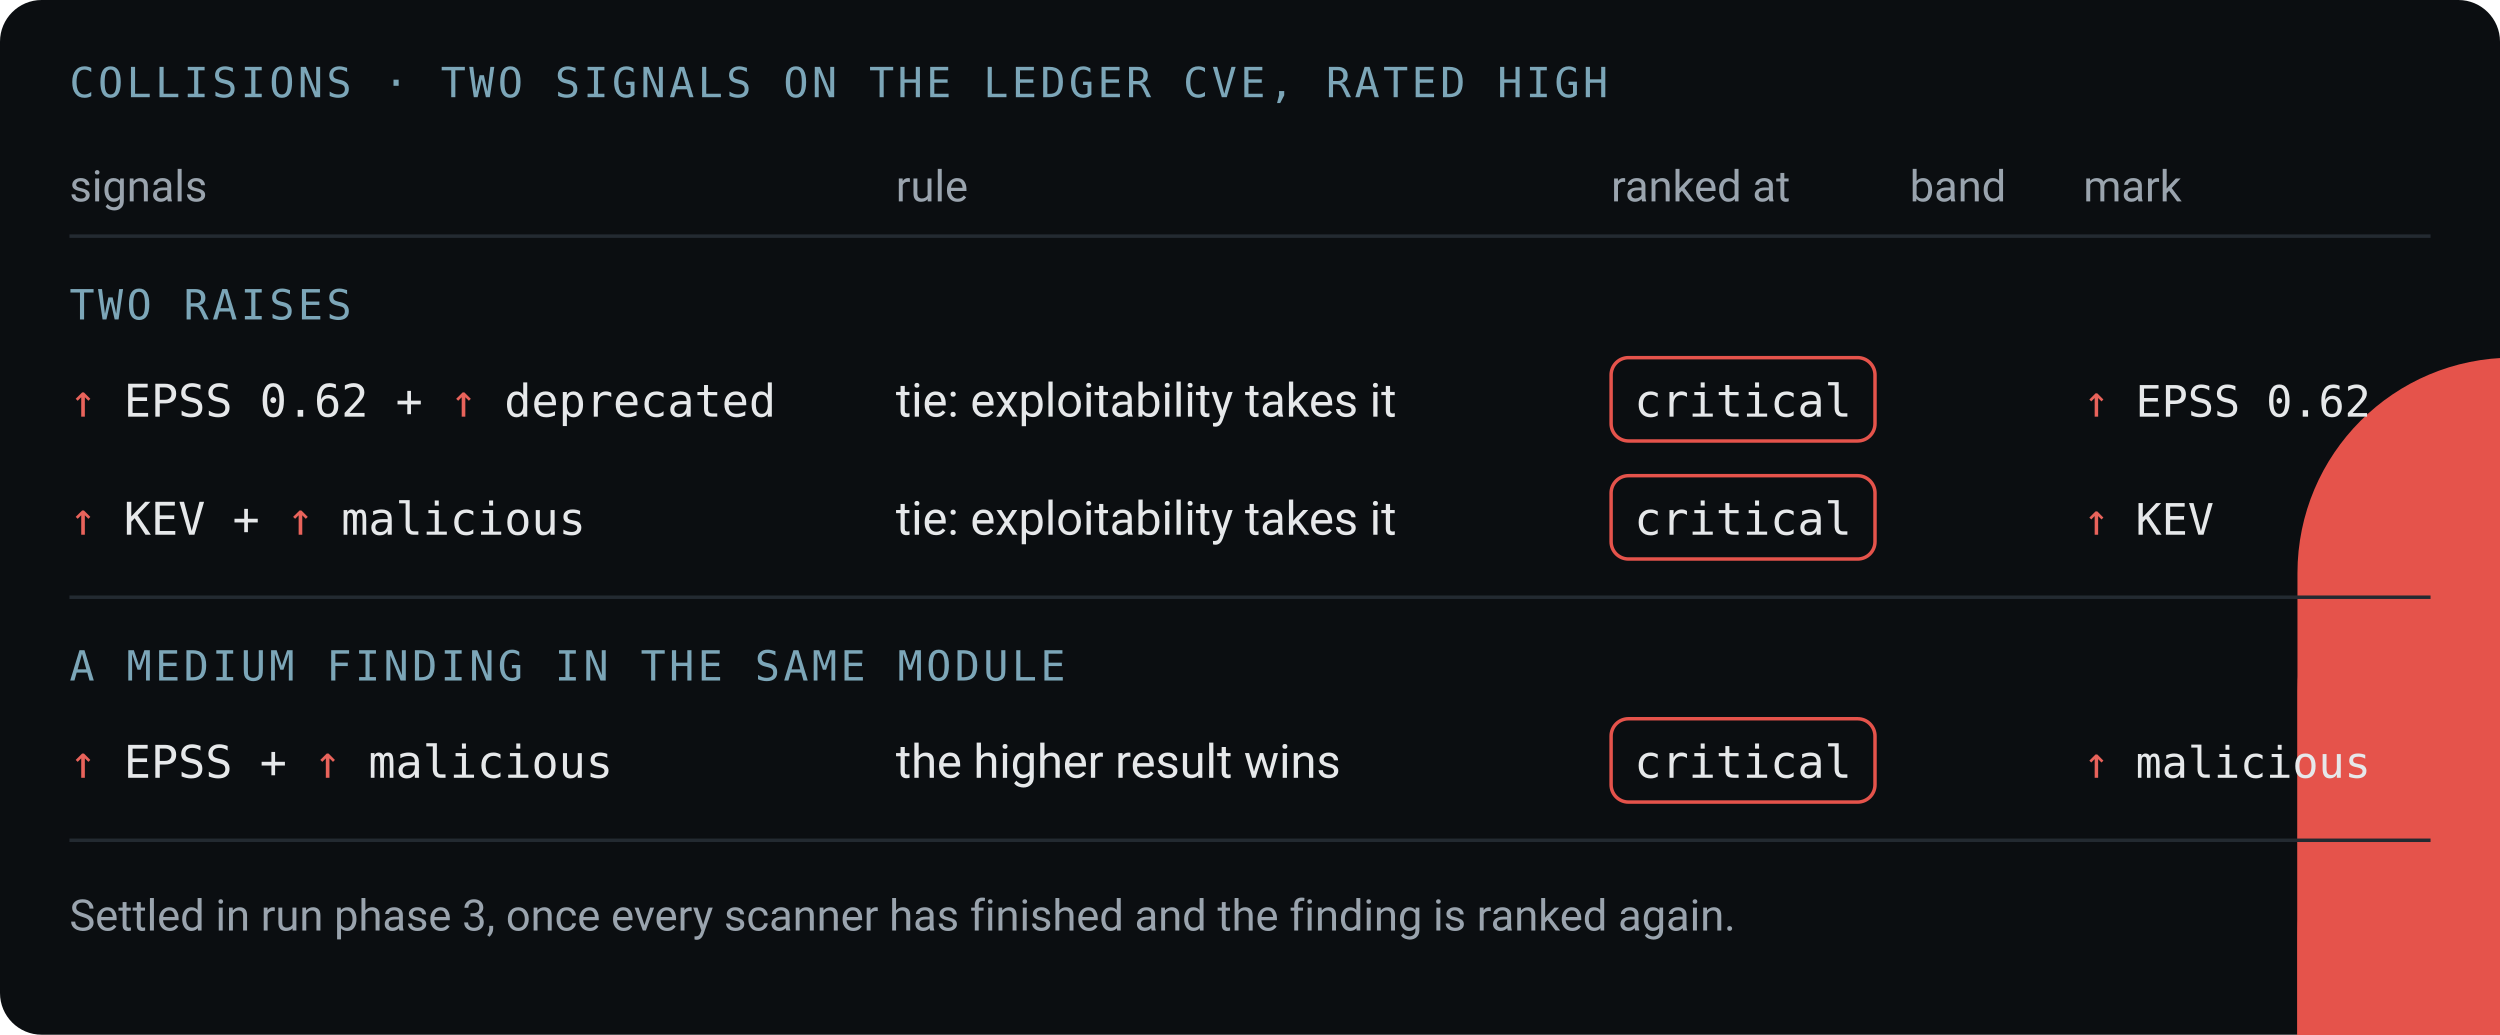
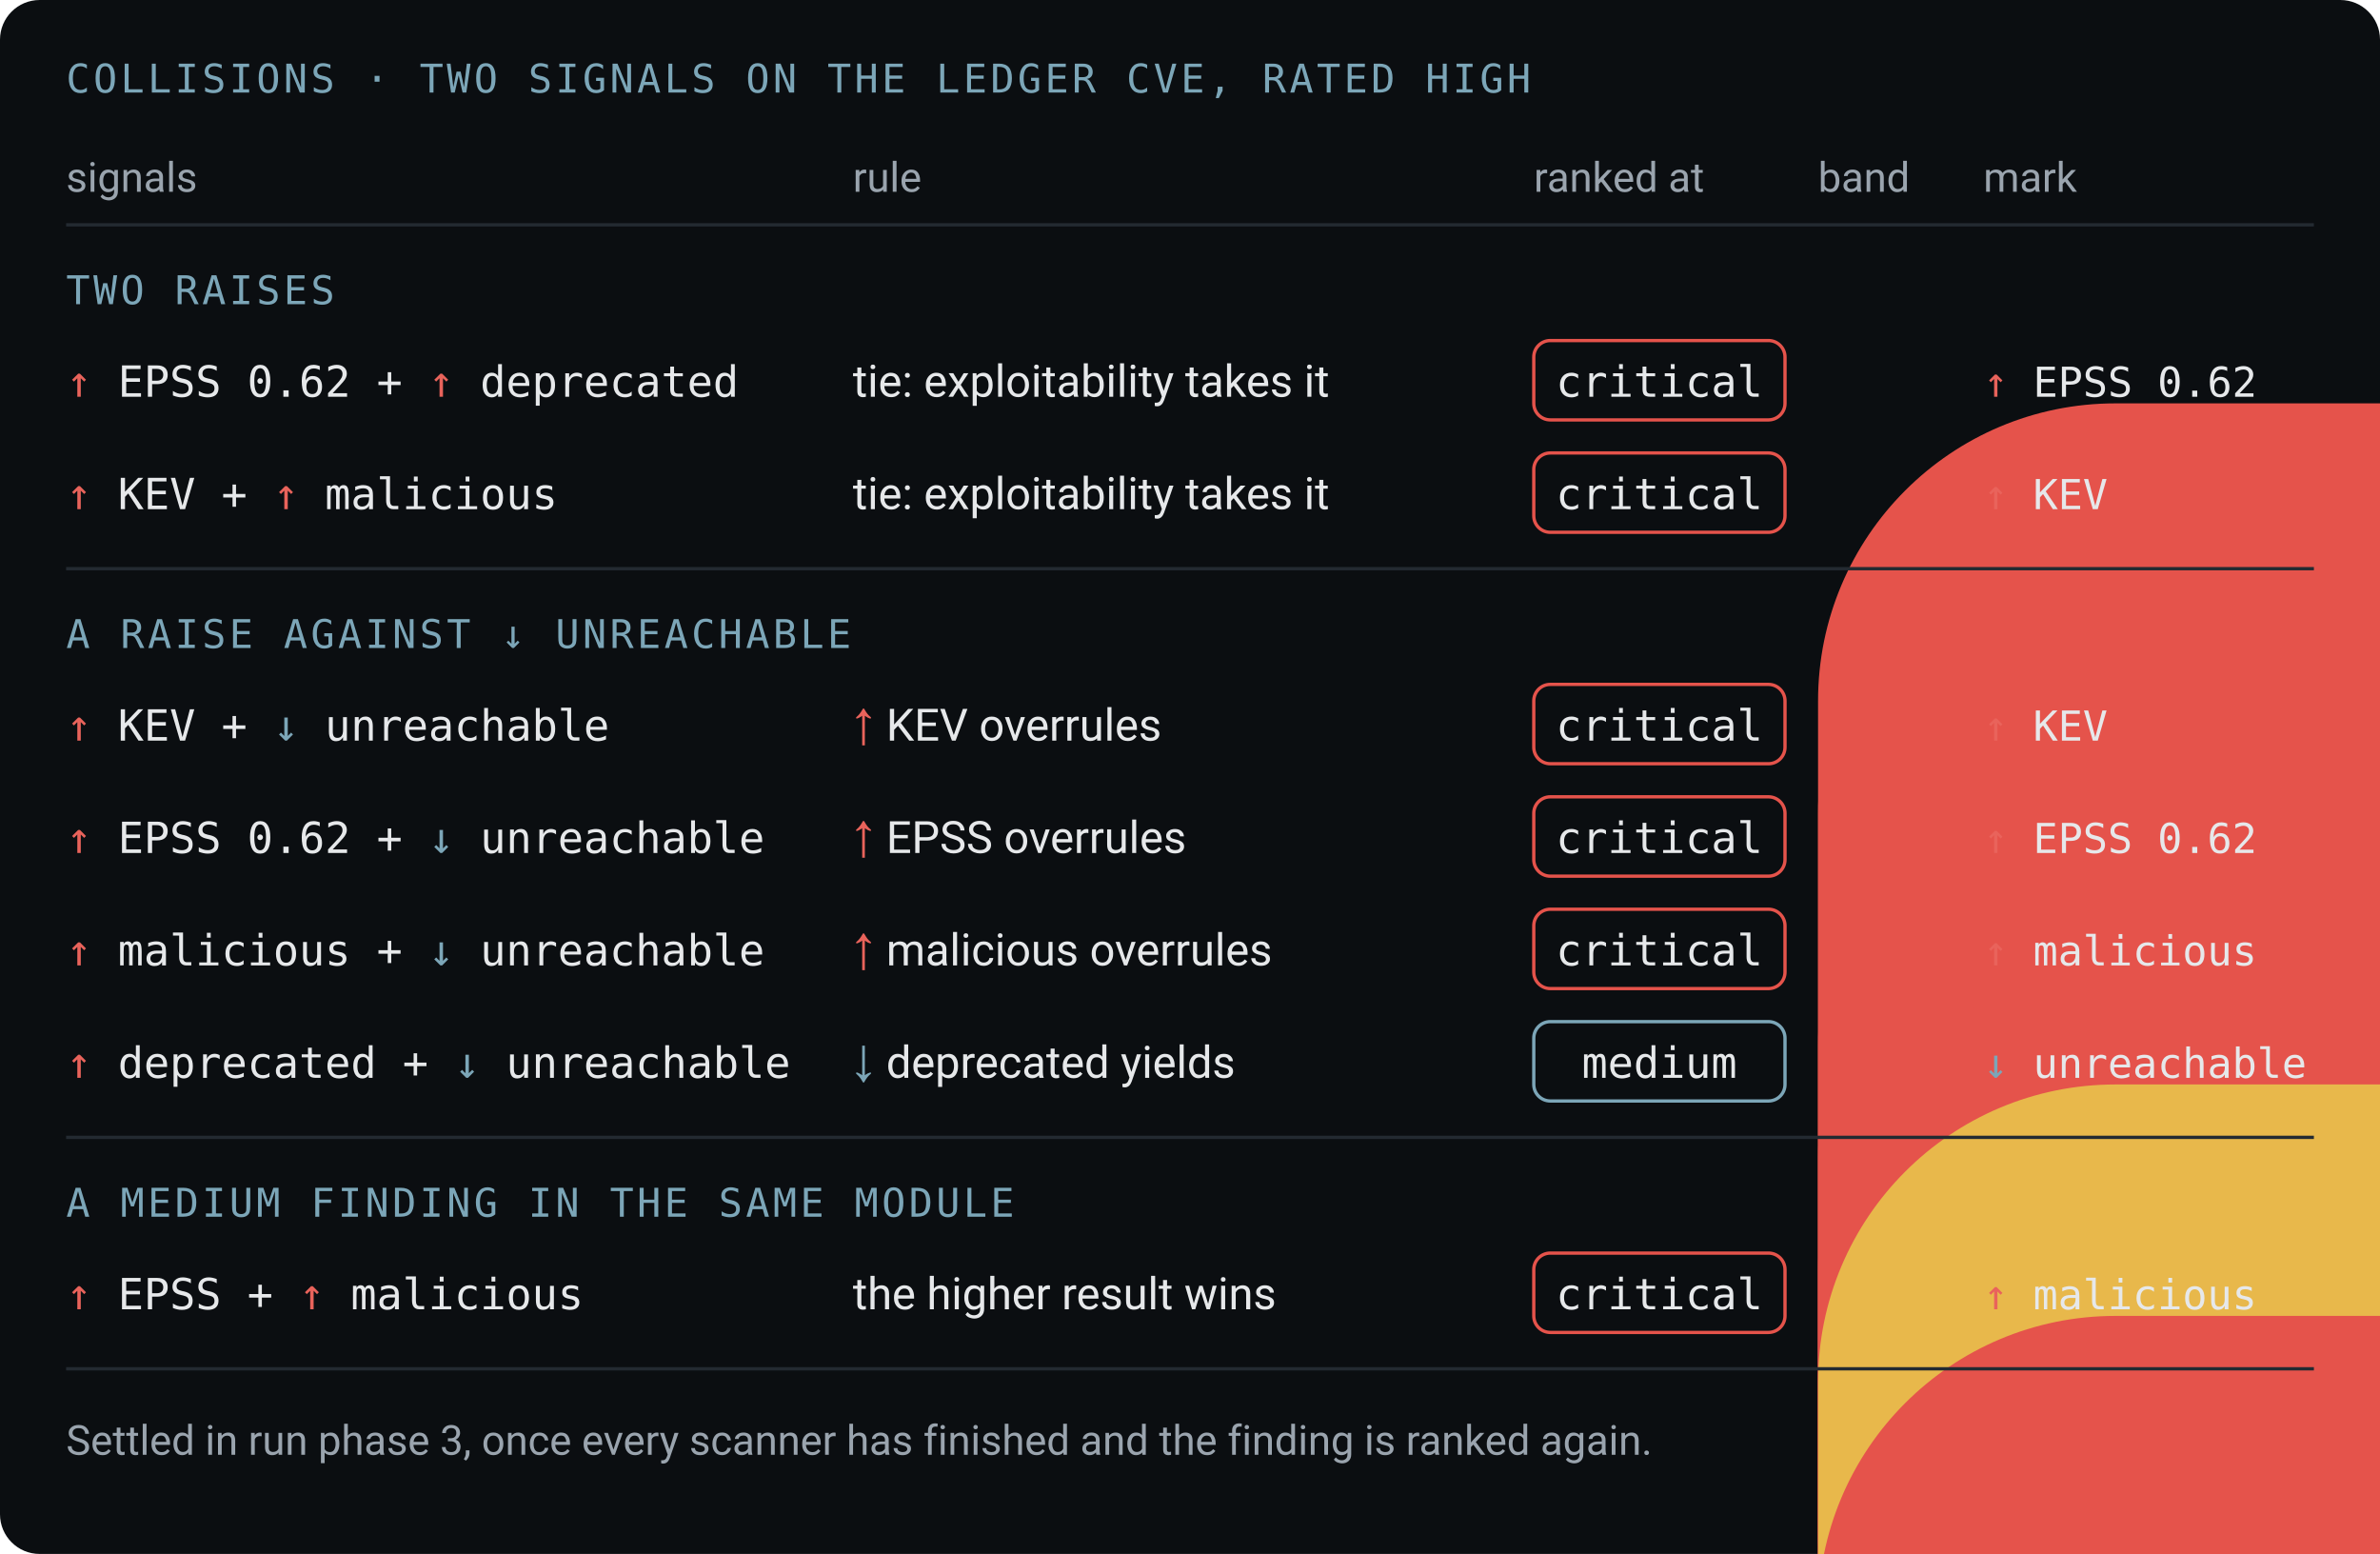
- <svg xmlns="http://www.w3.org/2000/svg" viewBox="0 0 720 298" width="720" height="298" role="img" aria-label="The ledger CVE with two signals at once: ties between raises go to exploitability, and otherwise the higher result wins.">
+ <svg xmlns="http://www.w3.org/2000/svg" viewBox="0 0 720 470" width="720" height="470" role="img" aria-label="The ledger CVE with two signals at once: ties between raises go to exploitability, KEV, EPSS and malicious overrule unreachable, and deprecated yields to it.">
  <defs>
    <style>
      text{font-family:'Space Grotesk',system-ui,-apple-system,'Segoe UI',Roboto,Helvetica,Arial,sans-serif;fill:#E6E8EA;font-size:13.5px}
      .m{font-family:'JetBrains Mono',ui-monospace,SFMono-Regular,Menlo,Consolas,monospace}
      .e{font-family:'JetBrains Mono',ui-monospace,SFMono-Regular,Menlo,Consolas,monospace;font-size:12px;letter-spacing:1px;fill:#7CA6B8}
      .mu{fill:#9AA4AE}.sm{font-size:12.5px}.h{font-size:13px}.b{font-weight:700}.c{text-anchor:middle}
      .sev{fill:none;stroke-width:1}.s1{stroke:#E5534B}.s2{stroke:#E8B84B}.s3{stroke:#7CA6B8}.s4{stroke:#6B7680}
      .g{stroke:#232A31;stroke-width:1}
      .tu{fill:#E9635B}.td{fill:#7CA6B8}
    </style>
    <symbol id="c1" viewBox="0 0 40 24" width="40" height="24">
      <rect width="40" height="24" rx="5" fill="#E5534B" />
      <text x="20" y="17" text-anchor="middle" font-family="'JetBrains Mono',ui-monospace,monospace" font-size="13" font-weight="700" fill="#0B0E11">P1</text>
    </symbol>
    <symbol id="c2" viewBox="0 0 40 24" width="40" height="24">
      <rect width="40" height="24" rx="5" fill="#E8B84B" />
      <text x="20" y="17" text-anchor="middle" font-family="'JetBrains Mono',ui-monospace,monospace" font-size="13" font-weight="700" fill="#16110A">P2</text>
    </symbol>
  </defs>
-   <rect width="720" height="298" rx="12" fill="#0B0E11" />
+   <rect width="720" height="470" rx="12" fill="#0B0E11" />
  <text class="e" x="20" y="28">COLLISIONS · TWO SIGNALS ON THE LEDGER CVE, RATED HIGH</text>
  <text class="sm mu" x="20" y="58">signals</text>
  <text class="sm mu" x="258" y="58">rule</text>
  <text class="sm mu" x="464" y="58">ranked at</text>
  <text class="sm mu" x="550" y="58">band</text>
  <text class="sm mu" x="600" y="58">mark</text>
  <path class="g" d="M20 68H700" />
  <text class="e" x="20" y="92">TWO RAISES</text>
  <text class="m h" x="20" y="120">
    <tspan class="tu">↑</tspan> EPSS 0.62 + <tspan class="tu">↑</tspan> deprecated</text>
  <text x="258" y="120">tie: exploitability takes it</text>
  <rect class="sev s1" x="464" y="103" width="76" height="24" rx="5" />
  <text class="m h c" x="502" y="120">critical</text>
  <use href="#c1" x="550" y="103" />
  <text class="m sm" x="600" y="120">
    <tspan class="tu">↑</tspan> EPSS 0.62</text>
  <text class="m h" x="20" y="154">
    <tspan class="tu">↑</tspan> KEV + <tspan class="tu">↑</tspan> malicious</text>
  <text x="258" y="154">tie: exploitability takes it</text>
  <rect class="sev s1" x="464" y="137" width="76" height="24" rx="5" />
  <text class="m h c" x="502" y="154">critical</text>
  <use href="#c1" x="550" y="137" />
  <text class="m sm" x="600" y="154">
    <tspan class="tu">↑</tspan> KEV</text>
  <path class="g" d="M20 172H700" />
-   <text class="e" x="20" y="196">A MEDIUM FINDING IN THE SAME MODULE</text>
+   <text class="e" x="20" y="196">A RAISE AGAINST ↓ UNREACHABLE</text>
  <text class="m h" x="20" y="224">
-     <tspan class="tu">↑</tspan> EPSS + <tspan class="tu">↑</tspan> malicious</text>
-   <text x="258" y="224">the higher result wins</text>
+     <tspan class="tu">↑</tspan> KEV + <tspan class="td">↓</tspan> unreachable</text>
+   <text x="258" y="224">
+     <tspan class="tu">↑</tspan> KEV overrules</text>
  <rect class="sev s1" x="464" y="207" width="76" height="24" rx="5" />
  <text class="m h c" x="502" y="224">critical</text>
  <use href="#c1" x="550" y="207" />
  <text class="m sm" x="600" y="224">
+     <tspan class="tu">↑</tspan> KEV</text>
+   <text class="m h" x="20" y="258">
+     <tspan class="tu">↑</tspan> EPSS 0.62 + <tspan class="td">↓</tspan> unreachable</text>
+   <text x="258" y="258">
+     <tspan class="tu">↑</tspan> EPSS overrules</text>
+   <rect class="sev s1" x="464" y="241" width="76" height="24" rx="5" />
+   <text class="m h c" x="502" y="258">critical</text>
+   <use href="#c1" x="550" y="241" />
+   <text class="m sm" x="600" y="258">
+     <tspan class="tu">↑</tspan> EPSS 0.62</text>
+   <text class="m h" x="20" y="292">
+     <tspan class="tu">↑</tspan> malicious + <tspan class="td">↓</tspan> unreachable</text>
+   <text x="258" y="292">
+     <tspan class="tu">↑</tspan> malicious overrules</text>
+   <rect class="sev s1" x="464" y="275" width="76" height="24" rx="5" />
+   <text class="m h c" x="502" y="292">critical</text>
+   <use href="#c1" x="550" y="275" />
+   <text class="m sm" x="600" y="292">
    <tspan class="tu">↑</tspan> malicious</text>
-   <path class="g" d="M20 242H700" />
-   <text class="sm mu" x="20" y="268">Settled in run phase 3, once every scanner has finished and the finding is ranked again.</text>
+   <text class="m h" x="20" y="326">
+     <tspan class="tu">↑</tspan> deprecated + <tspan class="td">↓</tspan> unreachable</text>
+   <text x="258" y="326">
+     <tspan class="td">↓</tspan> deprecated yields</text>
+   <rect class="sev s3" x="464" y="309" width="76" height="24" rx="5" />
+   <text class="m h c" x="502" y="326">medium</text>
+   <use href="#c2" x="550" y="309" />
+   <text class="m sm" x="600" y="326">
+     <tspan class="td">↓</tspan> unreachable</text>
+   <path class="g" d="M20 344H700" />
+   <text class="e" x="20" y="368">A MEDIUM FINDING IN THE SAME MODULE</text>
+   <text class="m h" x="20" y="396">
+     <tspan class="tu">↑</tspan> EPSS + <tspan class="tu">↑</tspan> malicious</text>
+   <text x="258" y="396">the higher result wins</text>
+   <rect class="sev s1" x="464" y="379" width="76" height="24" rx="5" />
+   <text class="m h c" x="502" y="396">critical</text>
+   <use href="#c1" x="550" y="379" />
+   <text class="m sm" x="600" y="396">
+     <tspan class="tu">↑</tspan> malicious</text>
+   <path class="g" d="M20 414H700" />
+   <text class="sm mu" x="20" y="440">Settled in run phase 3, once every scanner has finished and the finding is ranked again.</text>
</svg>
